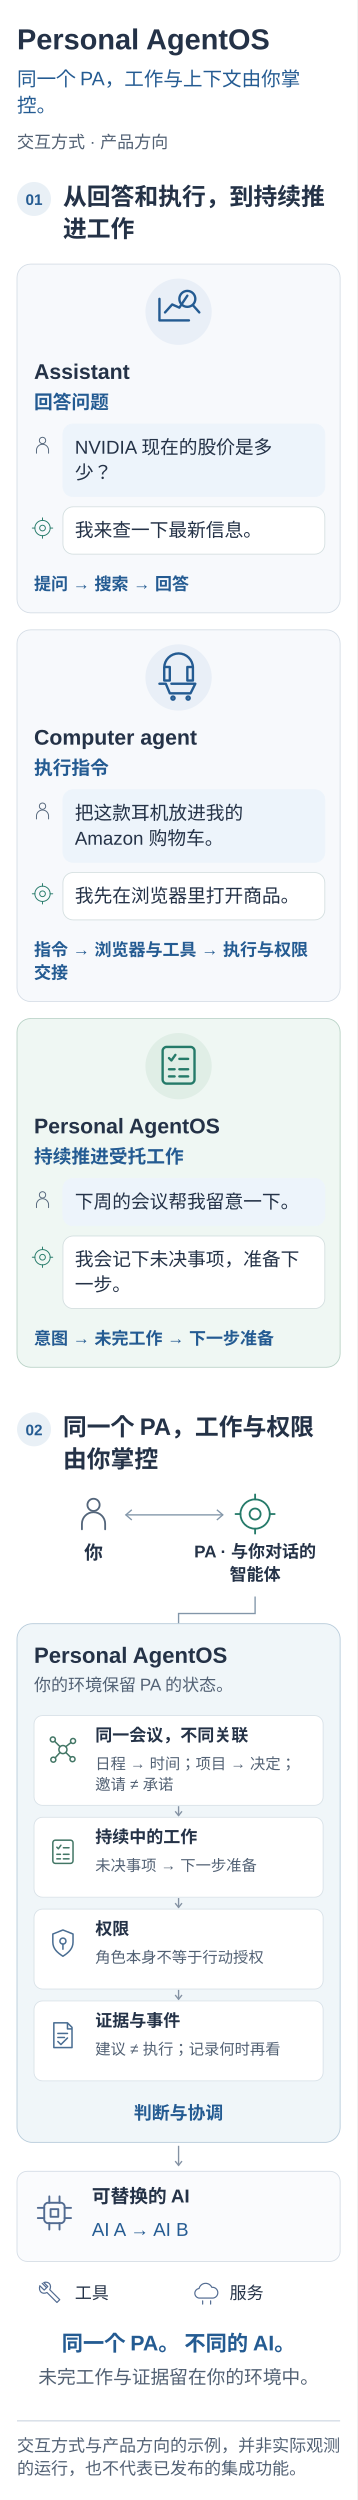
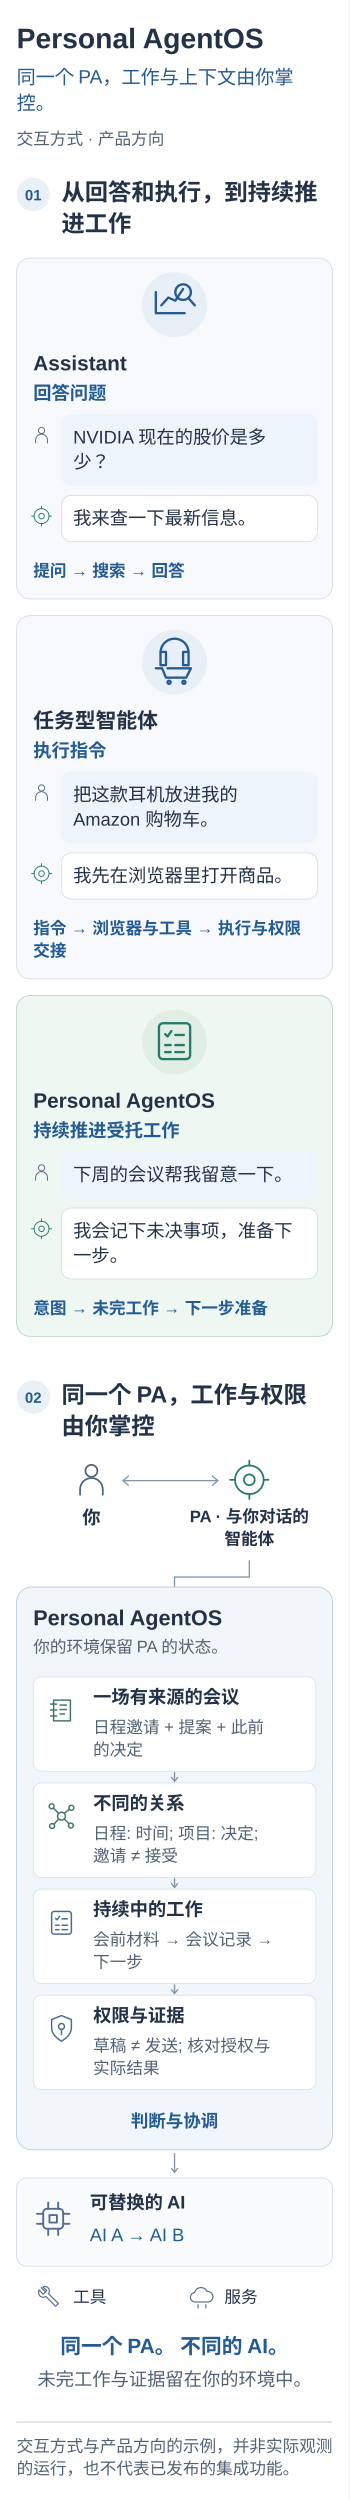
- <svg xmlns="http://www.w3.org/2000/svg" width="420" height="2940" viewBox="0 0 420 2940" role="img" aria-labelledby="title desc">
+ <svg xmlns="http://www.w3.org/2000/svg" width="420" height="3008" viewBox="0 0 420 3008" role="img" aria-labelledby="title desc">
  <style>text{font-family:Arial,"Noto Sans",sans-serif;fill:#243247} .bold{font-weight:700} .muted{fill:#526174} .blue{fill:#245b92}</style>
-   <rect width="420" height="2940" fill="#fff" />
+   <rect width="420" height="3008" fill="#fff" />
  <text x="20" y="58.0" font-size="34" class="bold" text-anchor="start">Personal AgentOS</text>
  <text x="20" y="100.9" font-size="23" class="blue" text-anchor="start">同一个 PA，工作与上下文由你掌</text>
  <text x="20" y="131.95" font-size="23" class="blue" text-anchor="start">控。</text>
  <text x="20" y="174.0" font-size="20" class="muted" text-anchor="start">交互方式 · 产品方向</text>
  <circle cx="40" cy="234.0" r="20" fill="#e9f0f6" stroke="none" />
  <text x="40" y="241.0" font-size="18" class="blue bold" text-anchor="middle">01</text>
  <text x="74" y="241.0" font-size="28" class="bold" text-anchor="start">从回答和执行，到持续推</text>
  <text x="74" y="278.8" font-size="28" class="bold" text-anchor="start">进工作</text>
  <rect x="20" y="310.6" width="380" height="410.1" rx="16" fill="#f7f9fc" stroke="#d4dce5" />
  <circle cx="210.0" cy="366.6" r="39" fill="#e9eff7" stroke="none" />
  <g transform="translate(180.0 334.6) scale(0.9375)" fill="none" stroke="#245b92" stroke-width="3" stroke-linecap="round" stroke-linejoin="round">
    <path d="M8 45V18m0 27h37M15 35l9-10 9 4 10-15" />
    <circle cx="43" cy="18" r="10" />
    <path d="m50 26 8 9" />
  </g>
  <text x="40" y="445.6" font-size="25" class="bold" text-anchor="start">Assistant</text>
  <text x="40" y="480.6" font-size="22" class="blue bold" text-anchor="start">回答问题</text>
  <g transform="translate(38 511.6) scale(0.375)" fill="none" stroke="#53657a" stroke-width="3" stroke-linecap="round" stroke-linejoin="round">
    <circle cx="32" cy="17" r="10" />
    <path d="M13 57v-9a19 19 0 0 1 38 0v9" />
  </g>
  <rect x="74" y="498.6" width="308" height="85.4" rx="12" fill="#edf4fb" stroke="#edf4fb" />
  <text x="88" y="533.6" font-size="22" class="" text-anchor="start">NVIDIA 现在的股价是多</text>
  <text x="88" y="563.3" font-size="22" class="" text-anchor="start">少？</text>
  <g transform="translate(38 609.0) scale(0.375)" fill="none" stroke="#257a69" stroke-width="3" stroke-linecap="round" stroke-linejoin="round">
    <circle cx="32" cy="32" r="24" />
    <circle cx="32" cy="32" r="9" />
    <path d="M32 0v8m0 48v8M0 32h8m48 0h8" />
  </g>
  <rect x="74" y="596.0" width="308" height="55.7" rx="12" fill="#ffffff" stroke="#d3dedf" />
  <text x="88" y="631.0" font-size="22" class="" text-anchor="start">我来查一下最新信息。</text>
  <text x="40" y="693.7" font-size="20" class="blue bold" text-anchor="start">提问 → 搜索 → 回答</text>
  <rect x="20" y="740.7" width="380" height="437.1" rx="16" fill="#f7f9fc" stroke="#d4dce5" />
  <circle cx="210.0" cy="796.7" r="39" fill="#e9eff7" stroke="none" />
  <g transform="translate(180.0 764.7) scale(0.9375)" fill="none" stroke="#245b92" stroke-width="3" stroke-linecap="round" stroke-linejoin="round">
    <path d="M14 29v-7a18 18 0 0 1 36 0v7M14 21h7v17h-7zm29 0h7v17h-7zM8 42h8l5 12h26l6-12H23" />
    <circle cx="25" cy="60" r="2" />
    <circle cx="44" cy="60" r="2" />
  </g>
-   <text x="40" y="875.7" font-size="25" class="bold" text-anchor="start">Computer agent</text>
+   <text x="40" y="875.7" font-size="25" class="bold" text-anchor="start">任务型智能体</text>
  <text x="40" y="910.7" font-size="22" class="blue bold" text-anchor="start">执行指令</text>
  <g transform="translate(38 941.7) scale(0.375)" fill="none" stroke="#53657a" stroke-width="3" stroke-linecap="round" stroke-linejoin="round">
    <circle cx="32" cy="17" r="10" />
    <path d="M13 57v-9a19 19 0 0 1 38 0v9" />
  </g>
  <rect x="74" y="928.7" width="308" height="85.4" rx="12" fill="#edf4fb" stroke="#edf4fb" />
  <text x="88" y="963.7" font-size="22" class="" text-anchor="start">把这款耳机放进我的</text>
  <text x="88" y="993.4" font-size="22" class="" text-anchor="start">Amazon 购物车。</text>
  <g transform="translate(38 1039.1) scale(0.375)" fill="none" stroke="#257a69" stroke-width="3" stroke-linecap="round" stroke-linejoin="round">
    <circle cx="32" cy="32" r="24" />
    <circle cx="32" cy="32" r="9" />
    <path d="M32 0v8m0 48v8M0 32h8m48 0h8" />
  </g>
  <rect x="74" y="1026.1" width="308" height="55.7" rx="12" fill="#ffffff" stroke="#d3dedf" />
  <text x="88" y="1061.1" font-size="22" class="" text-anchor="start">我先在浏览器里打开商品。</text>
  <text x="40" y="1123.8" font-size="20" class="blue bold" text-anchor="start">指令 → 浏览器与工具 → 执行与权限</text>
  <text x="40" y="1150.8" font-size="20" class="blue bold" text-anchor="start">交接</text>
  <rect x="20" y="1197.8" width="380" height="410.1" rx="16" fill="#eff7f3" stroke="#b7d1c5" />
  <circle cx="210.0" cy="1253.8" r="39" fill="#e0eee6" stroke="none" />
  <g transform="translate(180.0 1221.8) scale(0.9375)" fill="none" stroke="#257a69" stroke-width="3" stroke-linecap="round" stroke-linejoin="round">
    <rect x="12" y="10" width="40" height="46" rx="5" />
    <path d="m20 24 3 3 5-7m5 5h11M20 38h7m6 0h11M20 47h7m6 0h11" />
  </g>
  <text x="40" y="1332.8" font-size="25" class="bold" text-anchor="start">Personal AgentOS</text>
  <text x="40" y="1367.8" font-size="22" class="blue bold" text-anchor="start">持续推进受托工作</text>
  <g transform="translate(38 1398.8) scale(0.375)" fill="none" stroke="#53657a" stroke-width="3" stroke-linecap="round" stroke-linejoin="round">
    <circle cx="32" cy="17" r="10" />
    <path d="M13 57v-9a19 19 0 0 1 38 0v9" />
  </g>
  <rect x="74" y="1385.8" width="308" height="55.7" rx="12" fill="#edf4fb" stroke="#edf4fb" />
  <text x="88" y="1420.8" font-size="22" class="" text-anchor="start">下周的会议帮我留意一下。</text>
  <g transform="translate(38 1466.5) scale(0.375)" fill="none" stroke="#257a69" stroke-width="3" stroke-linecap="round" stroke-linejoin="round">
    <circle cx="32" cy="32" r="24" />
    <circle cx="32" cy="32" r="9" />
    <path d="M32 0v8m0 48v8M0 32h8m48 0h8" />
  </g>
  <rect x="74" y="1453.5" width="308" height="85.4" rx="12" fill="#ffffff" stroke="#d3dedf" />
  <text x="88" y="1488.5" font-size="22" class="" text-anchor="start">我会记下未决事项，准备下</text>
  <text x="88" y="1518.2" font-size="22" class="" text-anchor="start">一步。</text>
  <text x="40" y="1580.9" font-size="20" class="blue bold" text-anchor="start">意图 → 未完工作 → 下一步准备</text>
  <circle cx="40" cy="1680.9" r="20" fill="#e9f0f6" stroke="none" />
  <text x="40" y="1687.9" font-size="18" class="blue bold" text-anchor="middle">02</text>
  <text x="74" y="1687.9" font-size="28" class="bold" text-anchor="start">同一个 PA，工作与权限</text>
  <text x="74" y="1725.7" font-size="28" class="bold" text-anchor="start">由你掌控</text>
  <g transform="translate(87 1757.5) scale(0.71875)" fill="none" stroke="#53657a" stroke-width="3" stroke-linecap="round" stroke-linejoin="round">
    <circle cx="32" cy="17" r="10" />
    <path d="M13 57v-9a19 19 0 0 1 38 0v9" />
  </g>
  <g transform="translate(277 1757.5) scale(0.71875)" fill="none" stroke="#257a69" stroke-width="3" stroke-linecap="round" stroke-linejoin="round">
    <circle cx="32" cy="32" r="24" />
    <circle cx="32" cy="32" r="9" />
    <path d="M32 0v8m0 48v8M0 32h8m48 0h8" />
  </g>
  <path d="M148 1781.5H262" fill="none" stroke="#8296a9" stroke-width="1.6" />
  <path d="M155 1775.5L148 1781.5L155 1787.5M255 1775.5L262 1781.5L255 1787.5" fill="none" stroke="#8296a9" stroke-width="1.6" />
  <text x="110" y="1833.5" font-size="22" class="bold" text-anchor="middle">你</text>
  <text x="300" y="1831.5" font-size="20" class="bold" text-anchor="middle">PA · 与你对话的</text>
  <text x="300" y="1858.5" font-size="20" class="bold" text-anchor="middle">智能体</text>
  <path d="M300 1877.5V1897.5H210.0V1909.5" fill="none" stroke="#8296a9" stroke-width="1.6" />
-   <rect x="20" y="1909.5" width="380" height="609.95" rx="18" fill="#f0f6f9" stroke="#b6cad9" />
+   <rect x="20" y="1909.5" width="380" height="677.15" rx="18" fill="#f0f6f9" stroke="#b6cad9" />
  <text x="40" y="1955.5" font-size="26" class="bold" text-anchor="start">Personal AgentOS</text>
  <text x="40" y="1988.5" font-size="20" class="muted" text-anchor="start">你的环境保留 PA 的状态。</text>
-   <rect x="40" y="2017.5" width="340" height="105.6" rx="10" fill="#fff" stroke="#d8e1e7" />
+   <rect x="40" y="2017.5" width="340" height="113.7" rx="10" fill="#fff" stroke="#d8e1e7" />
  <g transform="translate(55 2038.5) scale(0.59375)" fill="none" stroke="#427665" stroke-width="3" stroke-linecap="round" stroke-linejoin="round">
+     <path d="M16 12h34v42H16zM10 20h12m-12 12h12m-12 12h12M29 22h13m-13 9h13m-13 9h9" />
+   </g>
+   <text x="112" y="2049.5" font-size="22" class="bold" text-anchor="start">一场有来源的会议</text>
+   <text x="112" y="2085.2" font-size="20" class="muted" text-anchor="start">日程邀请 + 提案 + 此前</text>
+   <text x="112" y="2112.2" font-size="20" class="muted" text-anchor="start">的决定</text>
+   <path d="M210.0 2132.2 L210.0 2143.2" fill="none" stroke="#8492a3" stroke-width="1.6" />
+   <path d="M206.0 2138.2 L210.0 2143.2 L214.0 2138.2" fill="none" stroke="#8492a3" stroke-width="1.6" />
+   <rect x="40" y="2145.2" width="340" height="113.7" rx="10" fill="#fff" stroke="#d8e1e7" />
+   <g transform="translate(55 2166.2) scale(0.59375)" fill="none" stroke="#427665" stroke-width="3" stroke-linecap="round" stroke-linejoin="round">
    <circle cx="32" cy="32" r="8" />
    <circle cx="12" cy="12" r="5" />
    <circle cx="52" cy="15" r="5" />
    <circle cx="13" cy="52" r="5" />
    <circle cx="51" cy="51" r="5" />
    <path d="m16 16 10 10m12 0 10-8M17 48l9-10m12 0 9 9" />
  </g>
-   <text x="112" y="2047.5" font-size="20" class="bold" text-anchor="start">同一会议，不同关联</text>
-   <text x="112" y="2080.5" font-size="18" class="muted" text-anchor="start">日程 → 时间；项目 → 决定；</text>
-   <text x="112" y="2104.8" font-size="18" class="muted" text-anchor="start">邀请 ≠ 承诺</text>
-   <path d="M210.0 2124.1 L210.0 2135.1" fill="none" stroke="#8492a3" stroke-width="1.6" />
-   <path d="M206.0 2130.1 L210.0 2135.1 L214.0 2130.1" fill="none" stroke="#8492a3" stroke-width="1.6" />
-   <rect x="40" y="2137.1" width="340" height="94" rx="10" fill="#fff" stroke="#d8e1e7" />
-   <g transform="translate(55 2158.1) scale(0.59375)" fill="none" stroke="#427665" stroke-width="3" stroke-linecap="round" stroke-linejoin="round">
+   <text x="112" y="2177.2" font-size="22" class="bold" text-anchor="start">不同的关系</text>
+   <text x="112" y="2212.9" font-size="20" class="muted" text-anchor="start">日程: 时间; 项目: 决定;</text>
+   <text x="112" y="2239.9" font-size="20" class="muted" text-anchor="start">邀请 ≠ 接受</text>
+   <path d="M210.0 2259.9 L210.0 2270.9" fill="none" stroke="#8492a3" stroke-width="1.6" />
+   <path d="M206.0 2265.9 L210.0 2270.9 L214.0 2265.9" fill="none" stroke="#8492a3" stroke-width="1.6" />
+   <rect x="40" y="2272.9" width="340" height="113.7" rx="10" fill="#fff" stroke="#d8e1e7" />
+   <g transform="translate(55 2293.9) scale(0.59375)" fill="none" stroke="#496d92" stroke-width="3" stroke-linecap="round" stroke-linejoin="round">
    <rect x="12" y="10" width="40" height="46" rx="5" />
    <path d="m20 24 3 3 5-7m5 5h11M20 38h7m6 0h11M20 47h7m6 0h11" />
  </g>
-   <text x="112" y="2167.1" font-size="20" class="bold" text-anchor="start">持续中的工作</text>
-   <text x="112" y="2200.1" font-size="18" class="muted" text-anchor="start">未决事项 → 下一步准备</text>
-   <path d="M210.0 2232.1 L210.0 2243.1" fill="none" stroke="#8492a3" stroke-width="1.6" />
-   <path d="M206.0 2238.1 L210.0 2243.1 L214.0 2238.1" fill="none" stroke="#8492a3" stroke-width="1.6" />
-   <rect x="40" y="2245.1" width="340" height="94" rx="10" fill="#fff" stroke="#d8e1e7" />
-   <g transform="translate(55 2266.1) scale(0.59375)" fill="none" stroke="#496d92" stroke-width="3" stroke-linecap="round" stroke-linejoin="round">
+   <text x="112" y="2304.9" font-size="22" class="bold" text-anchor="start">持续中的工作</text>
+   <text x="112" y="2340.6" font-size="20" class="muted" text-anchor="start">会前材料 → 会议记录 →</text>
+   <text x="112" y="2367.6" font-size="20" class="muted" text-anchor="start">下一步</text>
+   <path d="M210.0 2387.6 L210.0 2398.6" fill="none" stroke="#8492a3" stroke-width="1.6" />
+   <path d="M206.0 2393.6 L210.0 2398.6 L214.0 2393.6" fill="none" stroke="#8492a3" stroke-width="1.6" />
+   <rect x="40" y="2400.6" width="340" height="113.7" rx="10" fill="#fff" stroke="#d8e1e7" />
+   <g transform="translate(55 2421.6) scale(0.59375)" fill="none" stroke="#496d92" stroke-width="3" stroke-linecap="round" stroke-linejoin="round">
    <path d="M32 6 52 14v16c0 13-9 21-20 28-11-7-20-15-20-28V14z" />
    <circle cx="32" cy="28" r="6" />
    <path d="M32 34v10" />
  </g>
-   <text x="112" y="2275.1" font-size="20" class="bold" text-anchor="start">权限</text>
-   <text x="112" y="2308.1" font-size="18" class="muted" text-anchor="start">角色本身不等于行动授权</text>
-   <path d="M210.0 2340.1 L210.0 2351.1" fill="none" stroke="#8492a3" stroke-width="1.6" />
-   <path d="M206.0 2346.1 L210.0 2351.1 L214.0 2346.1" fill="none" stroke="#8492a3" stroke-width="1.6" />
-   <rect x="40" y="2353.1" width="340" height="94" rx="10" fill="#fff" stroke="#d8e1e7" />
-   <g transform="translate(55 2374.1) scale(0.59375)" fill="none" stroke="#496d92" stroke-width="3" stroke-linecap="round" stroke-linejoin="round">
-     <path d="M14 8h27l9 9v40H14zM41 8v12h9M22 29h19m-19 8h13m-13 8 6 6 13-13" />
-   </g>
-   <text x="112" y="2383.1" font-size="20" class="bold" text-anchor="start">证据与事件</text>
-   <text x="112" y="2416.1" font-size="18" class="muted" text-anchor="start">建议 ≠ 执行；记录何时再看</text>
-   <text x="210.0" y="2492.1" font-size="21" class="blue bold" text-anchor="middle">判断与协调</text>
-   <path d="M210.0 2523.45 L210.0 2546.45" fill="none" stroke="#8492a3" stroke-width="1.6" />
-   <path d="M206.0 2541.45 L210.0 2546.45 L214.0 2541.45" fill="none" stroke="#8492a3" stroke-width="1.6" />
-   <rect x="20" y="2553.45" width="380" height="106" rx="12" fill="#fafbfd" stroke="#d4dce5" />
-   <g transform="translate(40 2578.45) scale(0.75)" fill="none" stroke="#526b91" stroke-width="3" stroke-linecap="round" stroke-linejoin="round">
+   <text x="112" y="2432.6" font-size="22" class="bold" text-anchor="start">权限与证据</text>
+   <text x="112" y="2468.3" font-size="20" class="muted" text-anchor="start">草稿 ≠ 发送; 核对授权与</text>
+   <text x="112" y="2495.3" font-size="20" class="muted" text-anchor="start">实际结果</text>
+   <text x="210.0" y="2559.3" font-size="21" class="blue bold" text-anchor="middle">判断与协调</text>
+   <path d="M210.0 2590.65 L210.0 2613.65" fill="none" stroke="#8492a3" stroke-width="1.6" />
+   <path d="M206.0 2608.65 L210.0 2613.65 L214.0 2608.65" fill="none" stroke="#8492a3" stroke-width="1.6" />
+   <rect x="20" y="2620.65" width="380" height="106" rx="12" fill="#fafbfd" stroke="#d4dce5" />
+   <g transform="translate(40 2645.65) scale(0.75)" fill="none" stroke="#526b91" stroke-width="3" stroke-linecap="round" stroke-linejoin="round">
    <rect x="16" y="16" width="32" height="32" rx="6" />
    <path d="M24 6v10m16-10v10M24 48v10m16-10v10M6 24h10M6 40h10m32-16h10M48 40h10M26 26h12v12H26z" />
  </g>
-   <text x="108" y="2590.45" font-size="22" class="bold" text-anchor="start">可替换的 AI</text>
-   <text x="108" y="2629.45" font-size="22" class="blue" text-anchor="start">AI A  →  AI B</text>
-   <g transform="translate(44 2681.45) scale(0.46875)" fill="none" stroke="#526b91" stroke-width="3" stroke-linecap="round" stroke-linejoin="round">
+   <text x="108" y="2657.65" font-size="22" class="bold" text-anchor="start">可替换的 AI</text>
+   <text x="108" y="2696.65" font-size="22" class="blue" text-anchor="start">AI A  →  AI B</text>
+   <g transform="translate(44 2748.65) scale(0.46875)" fill="none" stroke="#526b91" stroke-width="3" stroke-linecap="round" stroke-linejoin="round">
    <path d="m12 8 11 11-6 6L6 14c-4 14 6 23 18 17l25 25 7-7-25-25C37 12 28 2 16 6l10 10-7 7" />
  </g>
-   <text x="88" y="2703.45" font-size="20" class="" text-anchor="start">工具</text>
-   <g transform="translate(228 2681.45) scale(0.46875)" fill="none" stroke="#526b91" stroke-width="3" stroke-linecap="round" stroke-linejoin="round">
+   <text x="88" y="2770.65" font-size="20" class="" text-anchor="start">工具</text>
+   <g transform="translate(228 2748.65) scale(0.46875)" fill="none" stroke="#526b91" stroke-width="3" stroke-linecap="round" stroke-linejoin="round">
    <path d="M16 45a12 12 0 0 1-3-24 17 17 0 0 1 32-3 13 13 0 0 1 3 27H16zM22 52v8m20-8v8" />
  </g>
-   <text x="270" y="2703.45" font-size="20" class="" text-anchor="start">服务</text>
-   <text x="210.0" y="2764.45" font-size="25" class="blue bold" text-anchor="middle">同一个 PA。 不同的 AI。</text>
-   <text x="210.0" y="2803.2" font-size="22" class="muted" text-anchor="middle">未完工作与证据留在你的环境中。</text>
-   <path d="M20 2846.9H400" fill="none" stroke="#d4dce5" stroke-width="1.6" />
-   <text x="20" y="2882.9" font-size="20" class="muted" text-anchor="start">交互方式与产品方向的示例，并非实际观测</text>
-   <text x="20" y="2909.9" font-size="20" class="muted" text-anchor="start">的运行，也不代表已发布的集成功能。</text>
+   <text x="270" y="2770.65" font-size="20" class="" text-anchor="start">服务</text>
+   <text x="210.0" y="2831.65" font-size="25" class="blue bold" text-anchor="middle">同一个 PA。 不同的 AI。</text>
+   <text x="210.0" y="2870.4" font-size="22" class="muted" text-anchor="middle">未完工作与证据留在你的环境中。</text>
+   <path d="M20 2914.1H400" fill="none" stroke="#d4dce5" stroke-width="1.6" />
+   <text x="20" y="2950.1" font-size="20" class="muted" text-anchor="start">交互方式与产品方向的示例，并非实际观测</text>
+   <text x="20" y="2977.1" font-size="20" class="muted" text-anchor="start">的运行，也不代表已发布的集成功能。</text>
</svg>
